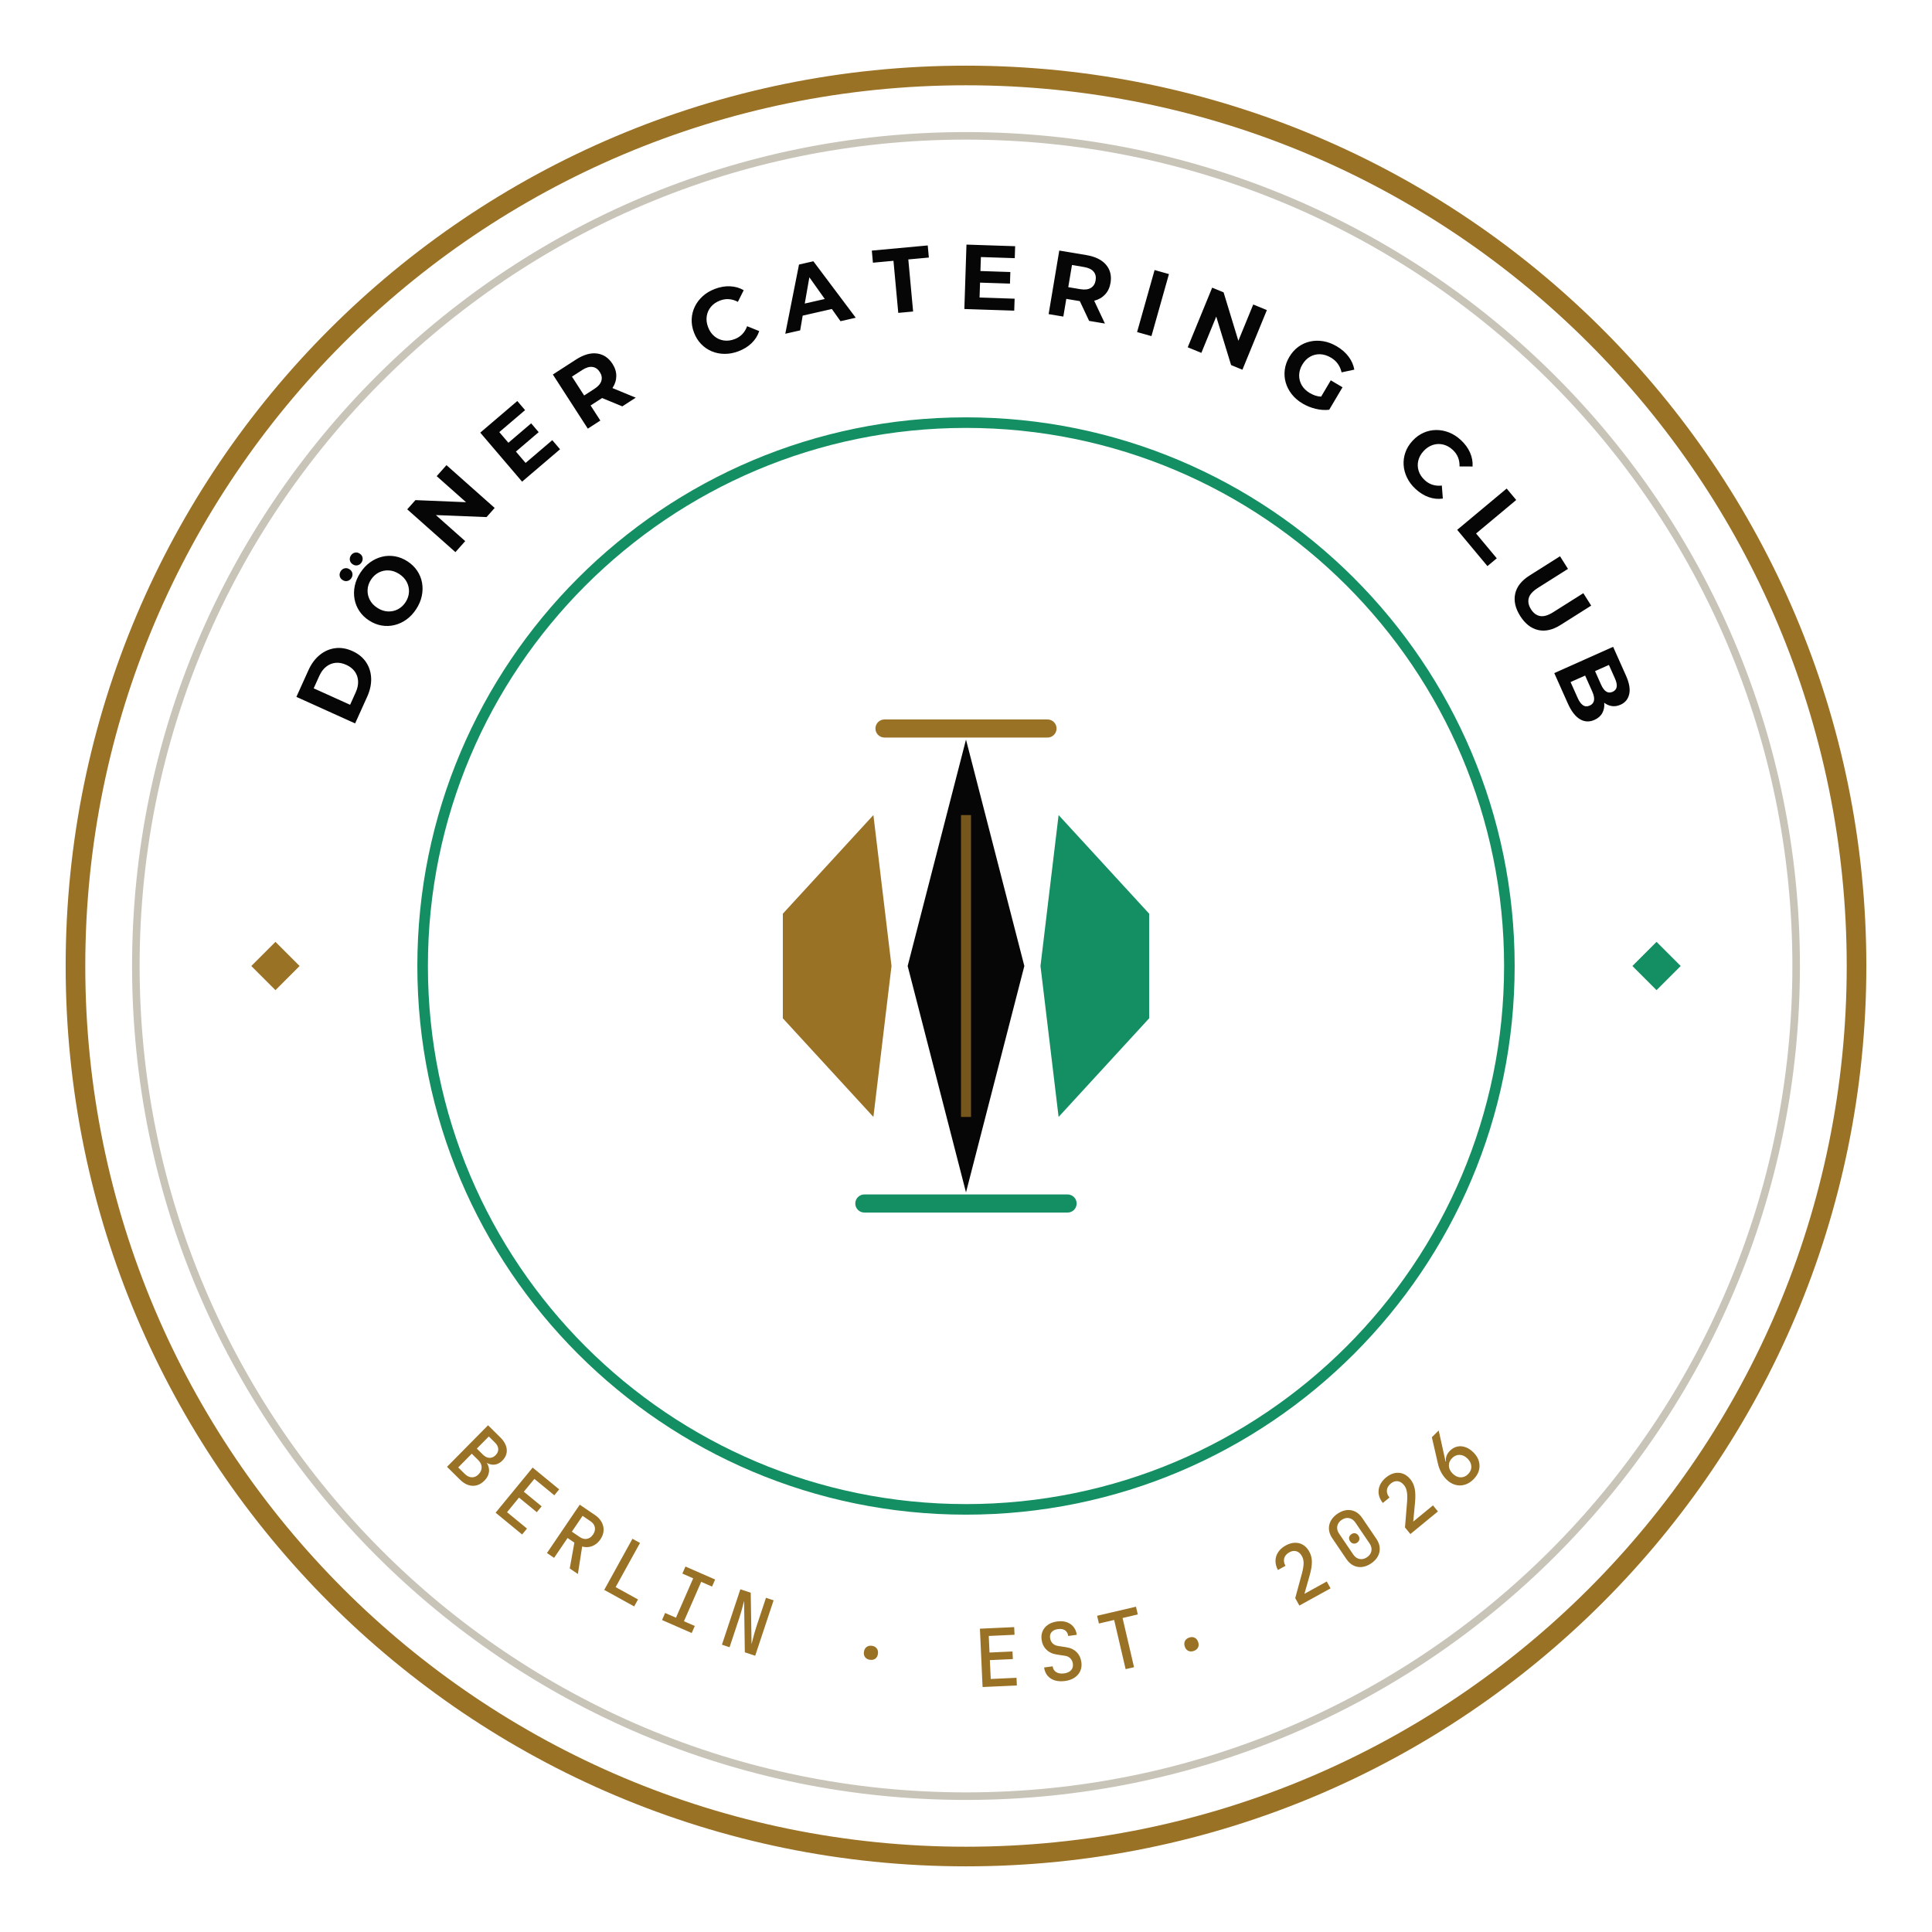
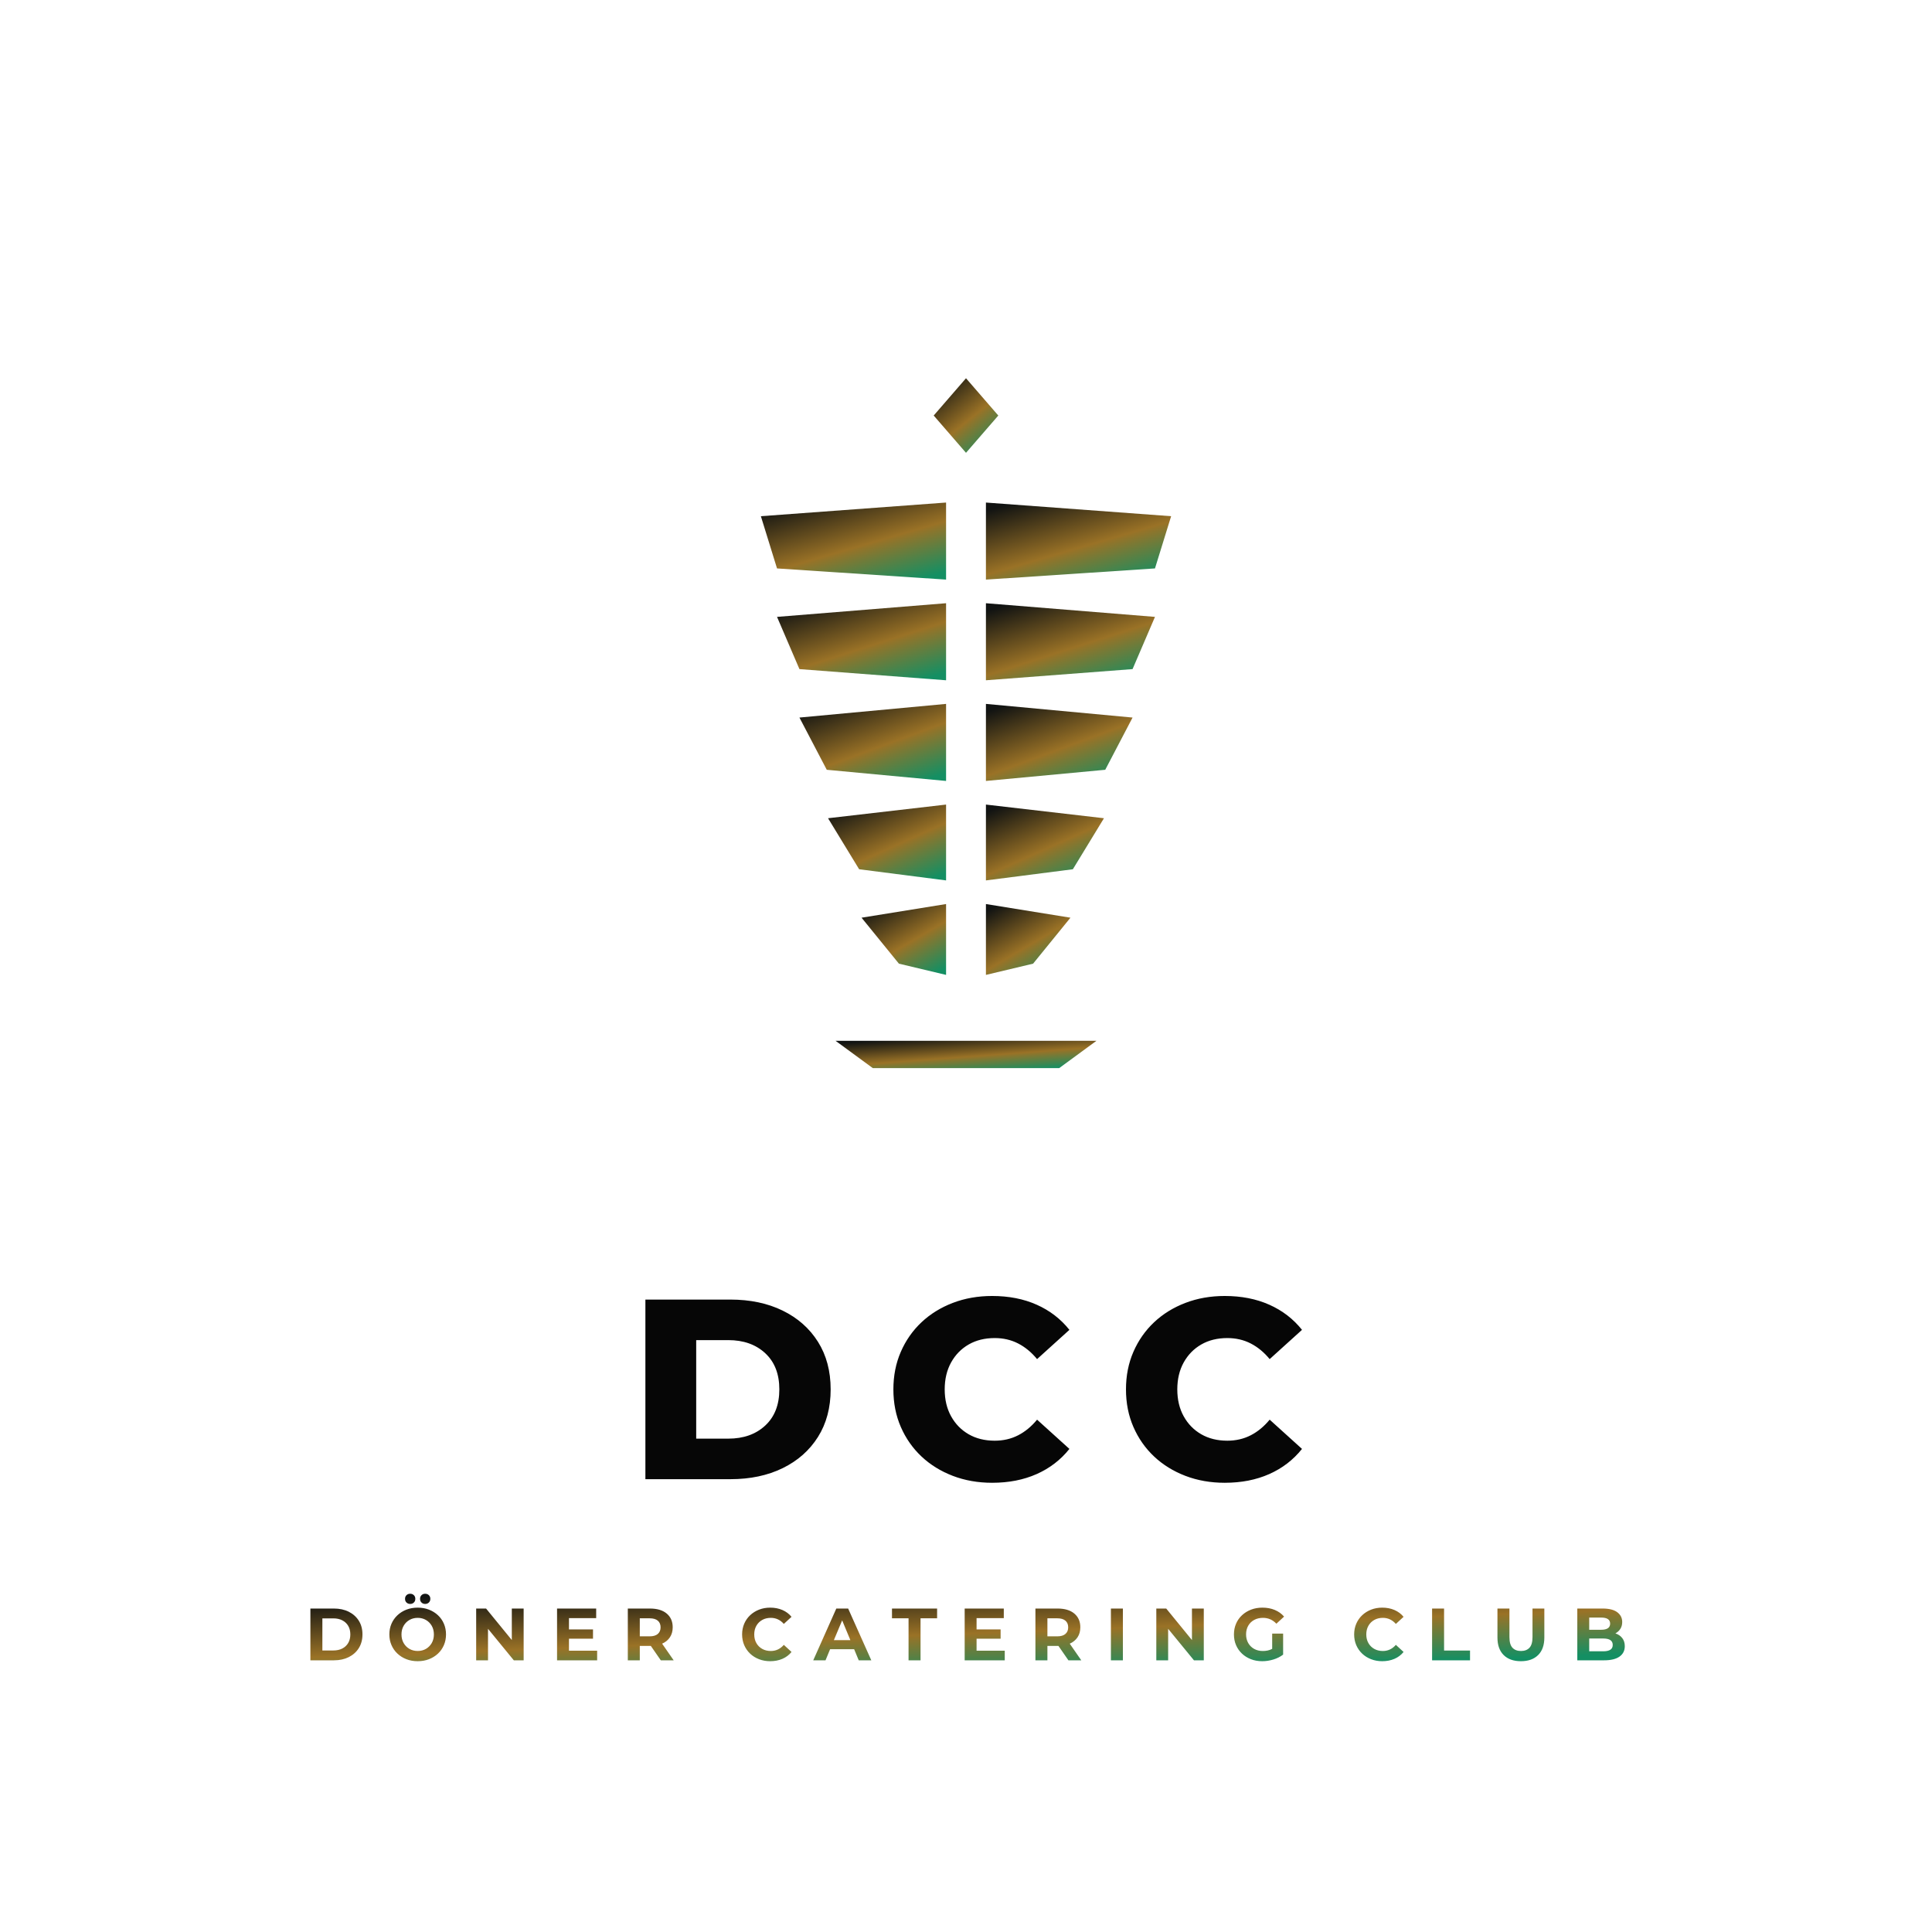
<svg xmlns="http://www.w3.org/2000/svg" viewBox="0 0 256 256" width="256" height="256" role="img" aria-label="DCC Döner Catering Club — logo-seal (dark)">
-   <circle cx="128.0" cy="128.0" r="118" fill="none" stroke="#9A7226" stroke-width="2.6" />
-   <circle cx="128.0" cy="128.0" r="110" fill="none" stroke="#C9C4B8" stroke-width="1.0" />
-   <circle cx="128.0" cy="128.0" r="72" fill="none" stroke="#148F63" stroke-width="1.4" />
-   <path d="M 128.00,98.00 L 135.73,128.00 L 128.00,158.00 L 120.27,128.00 Z" fill="#060606" />
-   <path d="M 115.73,108.00 L 103.73,121.07 L 103.73,134.93 L 115.73,148.00 L 118.13,128.00 Z" fill="#9A7226" />
-   <path d="M 140.27,108.00 L 152.27,121.07 L 152.27,134.93 L 140.27,148.00 L 137.87,128.00 Z" fill="#148F63" />
-   <line x1="128.00" y1="108.00" x2="128.00" y2="148.00" stroke="#9A7226" stroke-width="1.33" stroke-opacity="0.75" />
-   <rect x="116.00" y="95.33" width="24.00" height="2.40" rx="1.20" fill="#9A7226" />
-   <rect x="113.33" y="158.27" width="29.33" height="2.40" rx="1.20" fill="#148F63" />
-   <polygon points="36.50,124.80 39.70,128.00 36.50,131.20 33.30,128.00" fill="#9A7226" />
-   <polygon points="219.50,124.80 222.70,128.00 219.50,131.20 216.30,128.00" fill="#148F63" />
-   <path d="M47.056 95.856 39.273 92.34 40.87 88.805Q41.443 87.537 42.363 86.788Q43.284 86.039 44.403 85.889Q45.521 85.738 46.7 86.271Q47.879 86.803 48.505 87.742Q49.132 88.681 49.179 89.867Q49.225 91.053 48.653 92.32ZM46.391 93.387 47.134 91.741Q47.485 90.963 47.449 90.257Q47.413 89.551 47.017 88.991Q46.621 88.431 45.876 88.094Q45.131 87.758 44.449 87.831Q43.767 87.904 43.213 88.344Q42.66 88.783 42.309 89.562L41.565 91.207ZM55.153 80.705Q54.601 81.554 53.863 82.086Q53.125 82.618 52.278 82.825Q51.432 83.031 50.567 82.884Q49.702 82.737 48.904 82.219Q48.106 81.701 47.62 80.971Q47.134 80.241 46.978 79.383Q46.822 78.526 47.007 77.635Q47.193 76.745 47.744 75.895Q48.296 75.046 49.034 74.514Q49.772 73.982 50.613 73.773Q51.455 73.563 52.325 73.713Q53.195 73.863 53.993 74.381Q54.791 74.899 55.282 75.633Q55.773 76.366 55.924 77.22Q56.075 78.075 55.889 78.965Q55.704 79.856 55.153 80.705ZM53.741 79.788Q54.152 79.154 54.19 78.458Q54.227 77.762 53.903 77.13Q53.579 76.498 52.903 76.059Q52.228 75.621 51.519 75.582Q50.809 75.543 50.189 75.861Q49.568 76.178 49.156 76.812Q48.744 77.447 48.707 78.142Q48.67 78.838 48.994 79.47Q49.318 80.103 49.994 80.541Q50.669 80.98 51.378 81.018Q52.088 81.057 52.708 80.74Q53.329 80.423 53.741 79.788ZM46.562 76.597Q46.362 76.904 46.035 76.982Q45.708 77.061 45.391 76.855Q45.073 76.649 45.012 76.318Q44.95 75.987 45.15 75.68Q45.342 75.383 45.669 75.305Q45.997 75.226 46.314 75.432Q46.631 75.638 46.693 75.969Q46.754 76.3 46.562 76.597ZM47.904 74.53Q47.711 74.826 47.384 74.905Q47.056 74.983 46.739 74.777Q46.422 74.571 46.36 74.241Q46.299 73.91 46.491 73.613Q46.691 73.306 47.018 73.227Q47.345 73.149 47.663 73.355Q47.98 73.561 48.041 73.892Q48.103 74.223 47.904 74.53ZM60.346 73.161 53.961 67.49 55.046 66.268 61.752 66.544 57.865 63.093 59.161 61.634 65.547 67.304 64.47 68.517 57.756 68.25 61.643 71.701ZM69.181 63.822 63.637 57.326 68.546 53.137 69.576 54.343 66.161 57.257 67.364 58.668 70.381 56.094 71.378 57.263 68.362 59.837 69.645 61.341 73.181 58.323 74.211 59.53ZM77.887 56.798 73.255 49.624 76.319 47.645Q77.815 46.678 79.095 46.839Q80.376 47 81.157 48.209Q81.673 49.009 81.662 49.836Q81.652 50.663 81.154 51.421L84.242 52.694L82.458 53.846L79.784 52.741Q79.743 52.767 79.702 52.794L78.257 53.727L79.548 55.725ZM77.403 52.405 78.756 51.531Q79.515 51.041 79.684 50.46Q79.853 49.879 79.476 49.295Q79.092 48.7 78.496 48.621Q77.9 48.541 77.141 49.031L75.788 49.904ZM97.843 46.547Q96.919 46.897 96.01 46.89Q95.1 46.883 94.308 46.55Q93.517 46.217 92.906 45.588Q92.296 44.958 91.954 44.057Q91.612 43.156 91.652 42.28Q91.691 41.404 92.069 40.627Q92.447 39.851 93.117 39.245Q93.787 38.638 94.723 38.284Q95.761 37.89 96.743 37.935Q97.726 37.98 98.545 38.452L97.773 39.997Q96.597 39.374 95.411 39.823Q94.658 40.109 94.205 40.652Q93.753 41.196 93.646 41.895Q93.539 42.595 93.825 43.348Q94.11 44.1 94.654 44.553Q95.197 45.006 95.897 45.113Q96.596 45.219 97.349 44.934Q98.535 44.484 98.998 43.226L100.599 43.871Q100.304 44.779 99.598 45.464Q98.893 46.149 97.843 46.547ZM104.054 44.224 105.873 35.053 107.776 34.62 113.392 42.101 111.37 42.561 110.227 40.944 106.36 41.823 106.028 43.775ZM106.635 40.222 109.287 39.619 107.245 36.742ZM119.025 41.459 118.389 34.558 115.668 34.809 115.52 33.206 122.93 32.522 123.078 34.126 120.357 34.377 120.993 41.277ZM127.782 40.946 128.062 32.41 134.513 32.623 134.46 34.208 129.973 34.06 129.912 35.913 133.875 36.044 133.825 37.58 129.862 37.45 129.797 39.425 134.443 39.578 134.39 41.163ZM138.948 41.622 140.359 33.199 143.956 33.802Q145.713 34.096 146.551 35.077Q147.388 36.059 147.151 37.479Q146.993 38.417 146.428 39.021Q145.863 39.626 144.985 39.85L146.408 42.871L144.315 42.521L143.083 39.902Q143.035 39.894 142.987 39.886L141.29 39.602L140.897 41.948ZM141.55 38.05 143.139 38.316Q144.029 38.465 144.546 38.149Q145.062 37.834 145.177 37.148Q145.294 36.45 144.907 35.99Q144.521 35.529 143.63 35.38L142.042 35.114ZM150.67 44 152.989 35.781 154.891 36.317 152.573 44.536ZM157.38 46.017 160.62 38.116 162.132 38.736 164.089 45.155 166.061 40.347 167.867 41.087 164.627 48.989 163.126 48.373 161.158 41.949 159.186 46.758ZM172.601 53.472Q171.73 52.956 171.168 52.241Q170.606 51.526 170.366 50.696Q170.127 49.867 170.238 48.997Q170.349 48.127 170.839 47.298Q171.33 46.468 172.039 45.952Q172.749 45.436 173.596 45.25Q174.443 45.064 175.346 45.215Q176.249 45.367 177.131 45.889Q178.097 46.46 178.692 47.252Q179.286 48.043 179.455 48.979L177.767 49.341Q177.47 48.046 176.357 47.387Q175.643 46.965 174.929 46.939Q174.214 46.913 173.596 47.263Q172.978 47.613 172.561 48.316Q172.157 48.999 172.145 49.715Q172.133 50.43 172.491 51.046Q172.85 51.662 173.553 52.079Q173.9 52.284 174.271 52.411Q174.642 52.539 175.056 52.557L176.336 50.394L177.89 51.314L176.126 54.295Q175.243 54.397 174.316 54.167Q173.389 53.938 172.601 53.472ZM187.561 64.782Q186.837 64.111 186.439 63.292Q186.041 62.474 185.988 61.617Q185.934 60.76 186.226 59.934Q186.519 59.107 187.174 58.4Q187.83 57.693 188.632 57.34Q189.435 56.986 190.298 56.979Q191.161 56.972 192.002 57.303Q192.843 57.634 193.577 58.314Q194.391 59.069 194.787 59.97Q195.184 60.87 195.124 61.813L193.397 61.809Q193.434 60.478 192.503 59.615Q191.913 59.068 191.225 58.904Q190.537 58.74 189.863 58.955Q189.189 59.17 188.641 59.761Q188.094 60.351 187.93 61.039Q187.766 61.727 187.981 62.401Q188.196 63.075 188.787 63.623Q189.717 64.486 191.05 64.34L191.184 66.062Q190.239 66.201 189.312 65.873Q188.384 65.546 187.561 64.782ZM193.084 70.206 199.641 64.734 200.908 66.252 195.587 70.691 198.331 73.979 197.094 75.011ZM201.432 81.618Q200.461 80.081 200.77 78.674Q201.079 77.267 202.667 76.263L206.711 73.709L207.766 75.38L203.785 77.895Q202.753 78.547 202.567 79.256Q202.38 79.966 202.862 80.729Q203.344 81.492 204.065 81.629Q204.786 81.765 205.817 81.113L209.799 78.599L210.841 80.249L206.798 82.803Q205.209 83.806 203.806 83.481Q202.403 83.155 201.432 81.618ZM205.949 89.19 213.747 85.708 215.449 89.517Q216.105 90.988 215.879 91.977Q215.653 92.967 214.739 93.375Q214.149 93.638 213.593 93.56Q213.036 93.481 212.566 93.116Q212.643 93.857 212.325 94.46Q212.006 95.063 211.271 95.391Q210.268 95.839 209.352 95.299Q208.437 94.76 207.75 93.222ZM208.109 90.376 209.05 92.482Q209.363 93.184 209.755 93.449Q210.148 93.715 210.649 93.491Q211.618 93.058 210.977 91.621L210.037 89.516ZM211.351 88.929 212.152 90.722Q212.759 92.081 213.683 91.668Q214.597 91.261 213.99 89.902L213.189 88.108Z" fill="#060606" />
-   <path d="M59.23 194.361 64.669 188.857 66.293 190.461Q67.072 191.231 67.146 192.051Q67.22 192.872 66.563 193.536Q66.194 193.909 65.76 194.026Q65.325 194.142 64.888 194.009Q64.451 193.875 64.071 193.49L64.143 193.417Q64.568 193.822 64.721 194.298Q64.875 194.775 64.746 195.266Q64.617 195.757 64.185 196.195Q63.718 196.667 63.166 196.814Q62.614 196.96 62.048 196.773Q61.482 196.586 60.954 196.064ZM60.716 194.443 61.58 195.297Q62.023 195.735 62.512 195.752Q63.001 195.77 63.407 195.36Q63.822 194.939 63.821 194.428Q63.819 193.917 63.377 193.479L62.512 192.625ZM63.182 191.946 64.005 192.759Q64.409 193.159 64.857 193.173Q65.305 193.187 65.671 192.816Q66.039 192.444 66.02 192.001Q66.001 191.559 65.596 191.158L64.768 190.341ZM65.67 200.44 70.581 194.461 74.095 197.347 73.451 198.132 70.808 195.962 69.413 197.66 71.769 199.595 71.129 200.374 68.773 198.439 67.186 200.372 69.828 202.542 69.184 203.327ZM72.476 205.783 76.819 199.379 78.825 200.74Q79.43 201.15 79.722 201.689Q80.015 202.229 79.978 202.818Q79.942 203.407 79.558 203.973Q79.123 204.614 78.475 204.865Q77.827 205.116 77.139 204.924L76.573 208.562L75.493 207.83L76.107 204.406L75.204 203.794L73.42 206.424ZM75.774 202.954 76.835 203.674Q77.311 203.997 77.784 203.904Q78.258 203.81 78.58 203.336Q78.909 202.85 78.82 202.376Q78.732 201.902 78.256 201.579L77.195 200.859ZM80.064 210.669 83.803 203.894 84.805 204.447 81.575 210.299 84.54 211.936 84.031 212.858ZM87.723 214.662 88.132 213.726 89.568 214.354 91.851 209.137 90.416 208.509 90.826 207.573 94.758 209.294 94.349 210.231 92.913 209.602 90.63 214.819 92.065 215.447 91.655 216.383ZM95.661 217.93 98.101 210.587 99.475 211.044 99.585 217.861Q99.658 217.566 99.762 217.152Q99.867 216.739 99.992 216.302Q100.117 215.864 100.236 215.508L101.496 211.716L102.507 212.052L100.066 219.395L98.693 218.938L98.596 212.125Q98.53 212.399 98.424 212.796Q98.318 213.194 98.196 213.621Q98.074 214.048 97.952 214.414L96.672 218.266ZM115.276 219.933Q114.852 219.874 114.634 219.591Q114.416 219.308 114.474 218.891Q114.534 218.456 114.821 218.237Q115.108 218.018 115.533 218.077Q115.96 218.136 116.175 218.425Q116.391 218.713 116.33 219.148Q116.273 219.565 115.988 219.779Q115.703 219.992 115.276 219.933ZM130.197 223.54 129.843 215.81 134.385 215.601 134.432 216.616 131.016 216.773 131.116 218.969 134.162 218.829 134.208 219.836 131.163 219.976 131.277 222.474 134.693 222.317 134.74 223.331ZM141.143 222.739Q140.371 222.846 139.777 222.665Q139.183 222.483 138.813 222.047Q138.444 221.61 138.345 220.954L139.479 220.797Q139.551 221.317 139.959 221.57Q140.366 221.822 141.013 221.733Q141.624 221.648 141.928 221.306Q142.231 220.965 142.159 220.444Q142.101 220.02 141.821 219.737Q141.542 219.455 141.088 219.395L140.089 219.246Q139.212 219.125 138.671 218.604Q138.13 218.083 138.018 217.276Q137.93 216.641 138.153 216.132Q138.376 215.622 138.863 215.288Q139.349 214.954 140.06 214.855Q141.118 214.709 141.83 215.189Q142.541 215.67 142.68 216.619L141.546 216.776Q141.476 216.269 141.12 216.025Q140.764 215.782 140.185 215.862Q139.624 215.94 139.349 216.25Q139.075 216.56 139.142 217.041Q139.201 217.473 139.479 217.754Q139.757 218.035 140.213 218.102L141.234 218.258Q142.109 218.38 142.642 218.903Q143.174 219.426 143.288 220.25Q143.377 220.893 143.139 221.42Q142.901 221.947 142.389 222.292Q141.878 222.637 141.143 222.739ZM149.151 221.171 147.631 214.654 145.613 215.125 145.373 214.099 150.524 212.897 150.764 213.923 148.746 214.394 150.266 220.911ZM158.17 218.763Q157.764 218.898 157.443 218.741Q157.123 218.583 156.99 218.184Q156.851 217.767 157.012 217.443Q157.172 217.12 157.579 216.985Q157.988 216.849 158.309 217.012Q158.63 217.176 158.768 217.592Q158.901 217.992 158.74 218.309Q158.579 218.627 158.17 218.763ZM172.172 212.746 171.626 211.756 172.526 208.437Q172.731 207.662 172.734 207.134Q172.737 206.606 172.518 206.208Q172.232 205.69 171.787 205.552Q171.341 205.414 170.85 205.685Q170.309 205.983 170.171 206.461Q170.032 206.939 170.331 207.479L169.328 208.032Q168.994 207.396 169.01 206.785Q169.025 206.175 169.371 205.658Q169.717 205.141 170.364 204.784Q170.991 204.439 171.584 204.424Q172.177 204.409 172.669 204.706Q173.161 205.004 173.492 205.604Q173.824 206.205 173.831 206.954Q173.837 207.703 173.524 208.795L172.842 211.191L175.804 209.556L176.306 210.465ZM181.689 207.156Q181.085 207.566 180.479 207.633Q179.873 207.701 179.34 207.438Q178.806 207.175 178.417 206.602L176.531 203.821Q176.138 203.242 176.093 202.652Q176.048 202.061 176.335 201.524Q176.622 200.987 177.225 200.577Q177.838 200.162 178.439 200.097Q179.04 200.032 179.572 200.292Q180.104 200.553 180.496 201.132L182.382 203.913Q182.771 204.486 182.818 205.079Q182.865 205.672 182.58 206.209Q182.294 206.745 181.689 207.156ZM181.137 206.341Q181.627 206.008 181.718 205.509Q181.809 205.01 181.48 204.525L179.594 201.744Q179.265 201.259 178.768 201.158Q178.27 201.058 177.778 201.392Q177.286 201.726 177.196 202.225Q177.105 202.724 177.434 203.209L179.32 205.99Q179.649 206.475 180.147 206.574Q180.646 206.674 181.137 206.341ZM179.827 204.41Q179.578 204.578 179.319 204.525Q179.061 204.472 178.886 204.214Q178.717 203.965 178.766 203.711Q178.816 203.456 179.065 203.287Q179.314 203.118 179.568 203.167Q179.823 203.216 179.991 203.464Q180.165 203.722 180.12 203.982Q180.075 204.242 179.827 204.41ZM186.885 203.27 186.167 202.396 186.448 198.968Q186.507 198.169 186.414 197.649Q186.321 197.13 186.033 196.779Q185.657 196.321 185.194 196.267Q184.731 196.212 184.298 196.568Q183.82 196.961 183.771 197.455Q183.722 197.95 184.114 198.427L183.229 199.154Q182.785 198.589 182.689 197.986Q182.593 197.383 182.839 196.812Q183.085 196.241 183.656 195.772Q184.209 195.318 184.789 195.195Q185.37 195.072 185.908 195.274Q186.446 195.477 186.881 196.007Q187.316 196.537 187.46 197.273Q187.603 198.008 187.494 199.139L187.26 201.619L189.875 199.472L190.533 200.273ZM195.228 196.034Q194.685 196.57 194.054 196.745Q193.423 196.919 192.794 196.734Q192.165 196.548 191.632 196.008Q191.234 195.605 190.949 195.067Q190.664 194.53 190.529 193.925L189.728 190.441L190.634 189.546L191.544 193.657L191.605 193.645Q191.538 193.277 191.674 192.91Q191.81 192.543 192.123 192.233Q192.569 191.793 193.106 191.677Q193.643 191.562 194.201 191.764Q194.758 191.966 195.271 192.485Q195.794 193.015 195.964 193.638Q196.133 194.26 195.953 194.878Q195.772 195.496 195.228 196.034ZM194.526 195.334Q194.974 194.891 194.96 194.328Q194.945 193.766 194.47 193.285Q193.993 192.802 193.43 192.779Q192.866 192.756 192.418 193.2Q191.969 193.643 191.985 194.207Q192.001 194.771 192.478 195.254Q192.953 195.734 193.515 195.756Q194.077 195.778 194.526 195.334Z" fill="#9A7226" />
+   <defs>
+     <linearGradient id="dcc-spit-logo-seal-dark" x1="15%" y1="0%" x2="85%" y2="100%">
+       <stop offset="0%" stop-color="#111312" />
+       <stop offset="56%" stop-color="#9A7226" />
+       <stop offset="100%" stop-color="#148F63" />
+     </linearGradient>
+   </defs>
+   <line x1="128.00" y1="55.88" x2="128.00" y2="147.29" stroke="url(#dcc-spit-logo-seal-dark)" stroke-width="2.47" stroke-linecap="round" />
+   <polygon points="128.00,50.12 132.28,55.06 128.00,60.00 123.72,55.06" fill="url(#dcc-spit-logo-seal-dark)" />
+   <path d="M 125.36,66.59 L 100.82,68.40 L 102.96,75.32 L 125.36,76.80 Z" fill="url(#dcc-spit-logo-seal-dark)" />
+   <path d="M 130.64,66.59 L 155.18,68.40 L 153.04,75.32 L 130.64,76.80 Z" fill="url(#dcc-spit-logo-seal-dark)" />
+   <path d="M 125.36,79.93 L 102.96,81.74 L 105.93,88.66 L 125.36,90.14 Z" fill="url(#dcc-spit-logo-seal-dark)" />
+   <path d="M 130.64,79.93 L 153.04,81.74 L 150.07,88.66 L 130.64,90.14 Z" fill="url(#dcc-spit-logo-seal-dark)" />
+   <path d="M 125.36,93.27 L 105.93,95.08 L 109.55,102.00 L 125.36,103.48 Z" fill="url(#dcc-spit-logo-seal-dark)" />
+   <path d="M 130.64,93.27 L 150.07,95.08 L 146.45,102.00 L 130.64,103.48 Z" fill="url(#dcc-spit-logo-seal-dark)" />
+   <path d="M 125.36,106.61 L 109.72,108.42 L 113.84,115.18 L 125.36,116.66 Z" fill="url(#dcc-spit-logo-seal-dark)" />
+   <path d="M 130.64,106.61 L 146.28,108.42 L 142.16,115.18 L 130.64,116.66 Z" fill="url(#dcc-spit-logo-seal-dark)" />
+   <path d="M 125.36,119.79 L 114.16,121.60 L 119.11,127.69 L 125.36,129.18 Z" fill="url(#dcc-spit-logo-seal-dark)" />
+   <path d="M 130.64,119.79 L 141.84,121.60 L 136.89,127.69 L 130.64,129.18 Z" fill="url(#dcc-spit-logo-seal-dark)" />
+   <path d="M 110.71,137.91 L 145.29,137.91 L 140.35,141.53 L 115.65,141.53 Z" fill="url(#dcc-spit-logo-seal-dark)" />
+   <path d="M85.518 196.0V172.2H96.772Q100.716 172.2 103.708 173.662Q106.7 175.124 108.383 177.793Q110.066 180.462 110.066 184.1Q110.066 187.738 108.383 190.407Q106.7 193.076 103.708 194.538Q100.716 196.0 96.772 196.0ZM92.25 190.628H96.5Q99.526 190.628 101.396 188.894Q103.266 187.16 103.266 184.1Q103.266 181.04 101.396 179.306Q99.526 177.572 96.5 177.572H92.25ZM131.468 196.476Q128.646 196.476 126.249 195.558Q123.852 194.64 122.101 192.991Q120.35 191.342 119.364 189.081Q118.378 186.82 118.378 184.1Q118.378 181.38 119.364 179.119Q120.35 176.858 122.101 175.209Q123.852 173.56 126.249 172.642Q128.646 171.724 131.468 171.724Q134.766 171.724 137.367 172.88Q139.968 174.036 141.702 176.212L137.418 180.088Q136.296 178.728 134.902 178.014Q133.508 177.3 131.808 177.3Q129.836 177.3 128.357 178.15Q126.878 179.0 126.028 180.53Q125.178 182.06 125.178 184.1Q125.178 186.14 126.028 187.67Q126.878 189.2 128.357 190.05Q129.836 190.9 131.808 190.9Q133.508 190.9 134.902 190.186Q136.296 189.472 137.418 188.112L141.702 191.988Q139.968 194.164 137.367 195.32Q134.766 196.476 131.468 196.476ZM162.288 196.476Q159.466 196.476 157.069 195.558Q154.672 194.64 152.921 192.991Q151.17 191.342 150.184 189.081Q149.198 186.82 149.198 184.1Q149.198 181.38 150.184 179.119Q151.17 176.858 152.921 175.209Q154.672 173.56 157.069 172.642Q159.466 171.724 162.288 171.724Q165.586 171.724 168.187 172.88Q170.788 174.036 172.522 176.212L168.238 180.088Q167.116 178.728 165.722 178.014Q164.328 177.3 162.628 177.3Q160.656 177.3 159.177 178.15Q157.698 179.0 156.848 180.53Q155.998 182.06 155.998 184.1Q155.998 186.14 156.848 187.67Q157.698 189.2 159.177 190.05Q160.656 190.9 162.628 190.9Q164.328 190.9 165.722 190.186Q167.116 189.472 168.238 188.112L172.522 191.988Q170.788 194.164 168.187 195.32Q165.586 196.476 162.288 196.476Z" fill="#060606" />
+   <path d="M41.129 220.0V213.14H44.245Q45.362 213.14 46.215 213.566Q47.067 213.993 47.548 214.762Q48.028 215.531 48.028 216.57Q48.028 217.609 47.548 218.378Q47.067 219.147 46.215 219.574Q45.362 220.0 44.245 220.0ZM42.716 218.697H44.167Q44.853 218.697 45.357 218.437Q45.862 218.177 46.141 217.702Q46.421 217.227 46.421 216.57Q46.421 215.913 46.141 215.438Q45.862 214.963 45.357 214.703Q44.853 214.443 44.167 214.443H42.716ZM55.346 220.118Q54.532 220.118 53.851 219.853Q53.17 219.588 52.66 219.108Q52.151 218.628 51.871 217.981Q51.592 217.334 51.592 216.57Q51.592 215.806 51.871 215.159Q52.151 214.512 52.66 214.032Q53.17 213.552 53.851 213.287Q54.532 213.022 55.346 213.022Q56.159 213.022 56.84 213.287Q57.521 213.552 58.031 214.027Q58.54 214.502 58.82 215.154Q59.099 215.806 59.099 216.57Q59.099 217.334 58.82 217.986Q58.54 218.638 58.031 219.113Q57.521 219.588 56.84 219.853Q56.159 220.118 55.346 220.118ZM55.346 218.765Q55.953 218.765 56.438 218.486Q56.923 218.207 57.208 217.712Q57.492 217.217 57.492 216.57Q57.492 215.923 57.208 215.428Q56.923 214.933 56.438 214.654Q55.953 214.375 55.346 214.375Q54.738 214.375 54.253 214.654Q53.768 214.933 53.484 215.428Q53.199 215.923 53.199 216.57Q53.199 217.217 53.484 217.712Q53.768 218.207 54.253 218.486Q54.738 218.765 55.346 218.765ZM54.356 212.532Q54.062 212.532 53.866 212.346Q53.67 212.16 53.67 211.856Q53.67 211.552 53.866 211.366Q54.062 211.18 54.356 211.18Q54.64 211.18 54.836 211.366Q55.032 211.552 55.032 211.856Q55.032 212.16 54.836 212.346Q54.64 212.532 54.356 212.532ZM56.335 212.532Q56.051 212.532 55.855 212.346Q55.659 212.16 55.659 211.856Q55.659 211.552 55.855 211.366Q56.051 211.18 56.335 211.18Q56.629 211.18 56.825 211.366Q57.021 211.552 57.021 211.856Q57.021 212.16 56.825 212.346Q56.629 212.532 56.335 212.532ZM63.095 220.0V213.14H64.408L67.818 217.315V213.14H69.386V220.0H68.083L64.663 215.825V220.0ZM73.813 220.0V213.14H78.997V214.414H75.391V215.904H78.576V217.138H75.391V218.726H79.125V220.0ZM83.189 220.0V213.14H86.119Q87.55 213.14 88.344 213.806Q89.137 214.473 89.137 215.629Q89.137 216.394 88.77 216.947Q88.402 217.501 87.736 217.795L89.265 220.0H87.56L86.237 218.089Q86.197 218.089 86.158 218.089H84.776V220.0ZM84.776 216.825H86.07Q86.795 216.825 87.163 216.506Q87.53 216.188 87.53 215.629Q87.53 215.061 87.163 214.747Q86.795 214.434 86.07 214.434H84.776ZM102.048 220.118Q101.254 220.118 100.573 219.853Q99.892 219.588 99.392 219.113Q98.893 218.638 98.613 217.991Q98.334 217.344 98.334 216.57Q98.334 215.796 98.613 215.149Q98.893 214.502 99.397 214.027Q99.902 213.552 100.578 213.287Q101.254 213.022 102.058 213.022Q102.95 213.022 103.675 213.336Q104.4 213.65 104.88 214.238L103.861 215.178Q103.156 214.375 102.136 214.375Q101.49 214.375 100.995 214.654Q100.5 214.933 100.22 215.428Q99.941 215.923 99.941 216.57Q99.941 217.217 100.22 217.712Q100.5 218.207 100.995 218.486Q101.49 218.765 102.136 218.765Q103.156 218.765 103.861 217.952L104.88 218.893Q104.4 219.49 103.675 219.804Q102.95 220.118 102.048 220.118ZM107.759 220.0 110.816 213.14H112.384L115.452 220.0H113.786L113.178 218.53H109.993L109.386 220.0ZM110.493 217.325H112.678L111.591 214.708ZM120.388 220.0V214.434H118.193V213.14H124.171V214.434H121.976V220.0ZM127.824 220.0V213.14H133.008V214.414H129.401V215.904H132.586V217.138H129.401V218.726H133.135V220.0ZM137.199 220.0V213.14H140.13Q141.56 213.14 142.354 213.806Q143.148 214.473 143.148 215.629Q143.148 216.394 142.781 216.947Q142.413 217.501 141.747 217.795L143.275 220.0H141.57L140.247 218.089Q140.208 218.089 140.169 218.089H138.787V220.0ZM138.787 216.825H140.081Q140.806 216.825 141.173 216.506Q141.541 216.188 141.541 215.629Q141.541 215.061 141.173 214.747Q140.806 214.434 140.081 214.434H138.787ZM147.202 220.0V213.14H148.79V220.0ZM153.217 220.0V213.14H154.53L157.94 217.315V213.14H159.508V220.0H158.205L154.785 215.825V220.0ZM167.248 220.118Q166.434 220.118 165.753 219.853Q165.072 219.588 164.567 219.113Q164.063 218.638 163.783 217.991Q163.504 217.344 163.504 216.57Q163.504 215.796 163.783 215.149Q164.063 214.502 164.572 214.027Q165.082 213.552 165.768 213.287Q166.454 213.022 167.277 213.022Q168.179 213.022 168.914 213.326Q169.649 213.63 170.148 214.208L169.129 215.149Q168.394 214.375 167.355 214.375Q166.689 214.375 166.184 214.649Q165.68 214.924 165.395 215.418Q165.111 215.913 165.111 216.57Q165.111 217.207 165.395 217.707Q165.68 218.207 166.179 218.486Q166.679 218.765 167.336 218.765Q167.659 218.765 167.968 218.702Q168.277 218.638 168.571 218.481V216.462H170.021V219.245Q169.453 219.677 168.718 219.897Q167.983 220.118 167.248 220.118ZM183.147 220.118Q182.354 220.118 181.673 219.853Q180.991 219.588 180.492 219.113Q179.992 218.638 179.712 217.991Q179.433 217.344 179.433 216.57Q179.433 215.796 179.712 215.149Q179.992 214.502 180.496 214.027Q181.001 213.552 181.677 213.287Q182.354 213.022 183.157 213.022Q184.049 213.022 184.774 213.336Q185.499 213.65 185.98 214.238L184.96 215.178Q184.255 214.375 183.236 214.375Q182.589 214.375 182.094 214.654Q181.599 214.933 181.32 215.428Q181.04 215.923 181.04 216.57Q181.04 217.217 181.32 217.712Q181.599 218.207 182.094 218.486Q182.589 218.765 183.236 218.765Q184.255 218.765 184.96 217.952L185.98 218.893Q185.499 219.49 184.774 219.804Q184.049 220.118 183.147 220.118ZM189.76 220.0V213.14H191.347V218.706H194.787V220.0ZM201.527 220.118Q200.066 220.118 199.243 219.304Q198.42 218.491 198.42 216.982V213.14H200.008V216.923Q200.008 217.903 200.409 218.334Q200.811 218.765 201.536 218.765Q202.262 218.765 202.663 218.334Q203.065 217.903 203.065 216.923V213.14H204.633V216.982Q204.633 218.491 203.81 219.304Q202.987 220.118 201.527 220.118ZM209.001 220.0V213.14H212.353Q213.646 213.14 214.298 213.63Q214.95 214.12 214.95 214.924Q214.95 215.443 214.71 215.825Q214.47 216.207 214.048 216.433Q214.617 216.619 214.955 217.05Q215.293 217.481 215.293 218.128Q215.293 219.01 214.597 219.505Q213.901 220.0 212.549 220.0ZM210.579 218.804H212.431Q213.049 218.804 213.372 218.603Q213.695 218.403 213.695 217.962Q213.695 217.109 212.431 217.109H210.579ZM210.579 215.953H212.157Q213.352 215.953 213.352 215.139Q213.352 214.336 212.157 214.336H210.579Z" fill="url(#dcc-spit-logo-seal-dark)" />
</svg>
